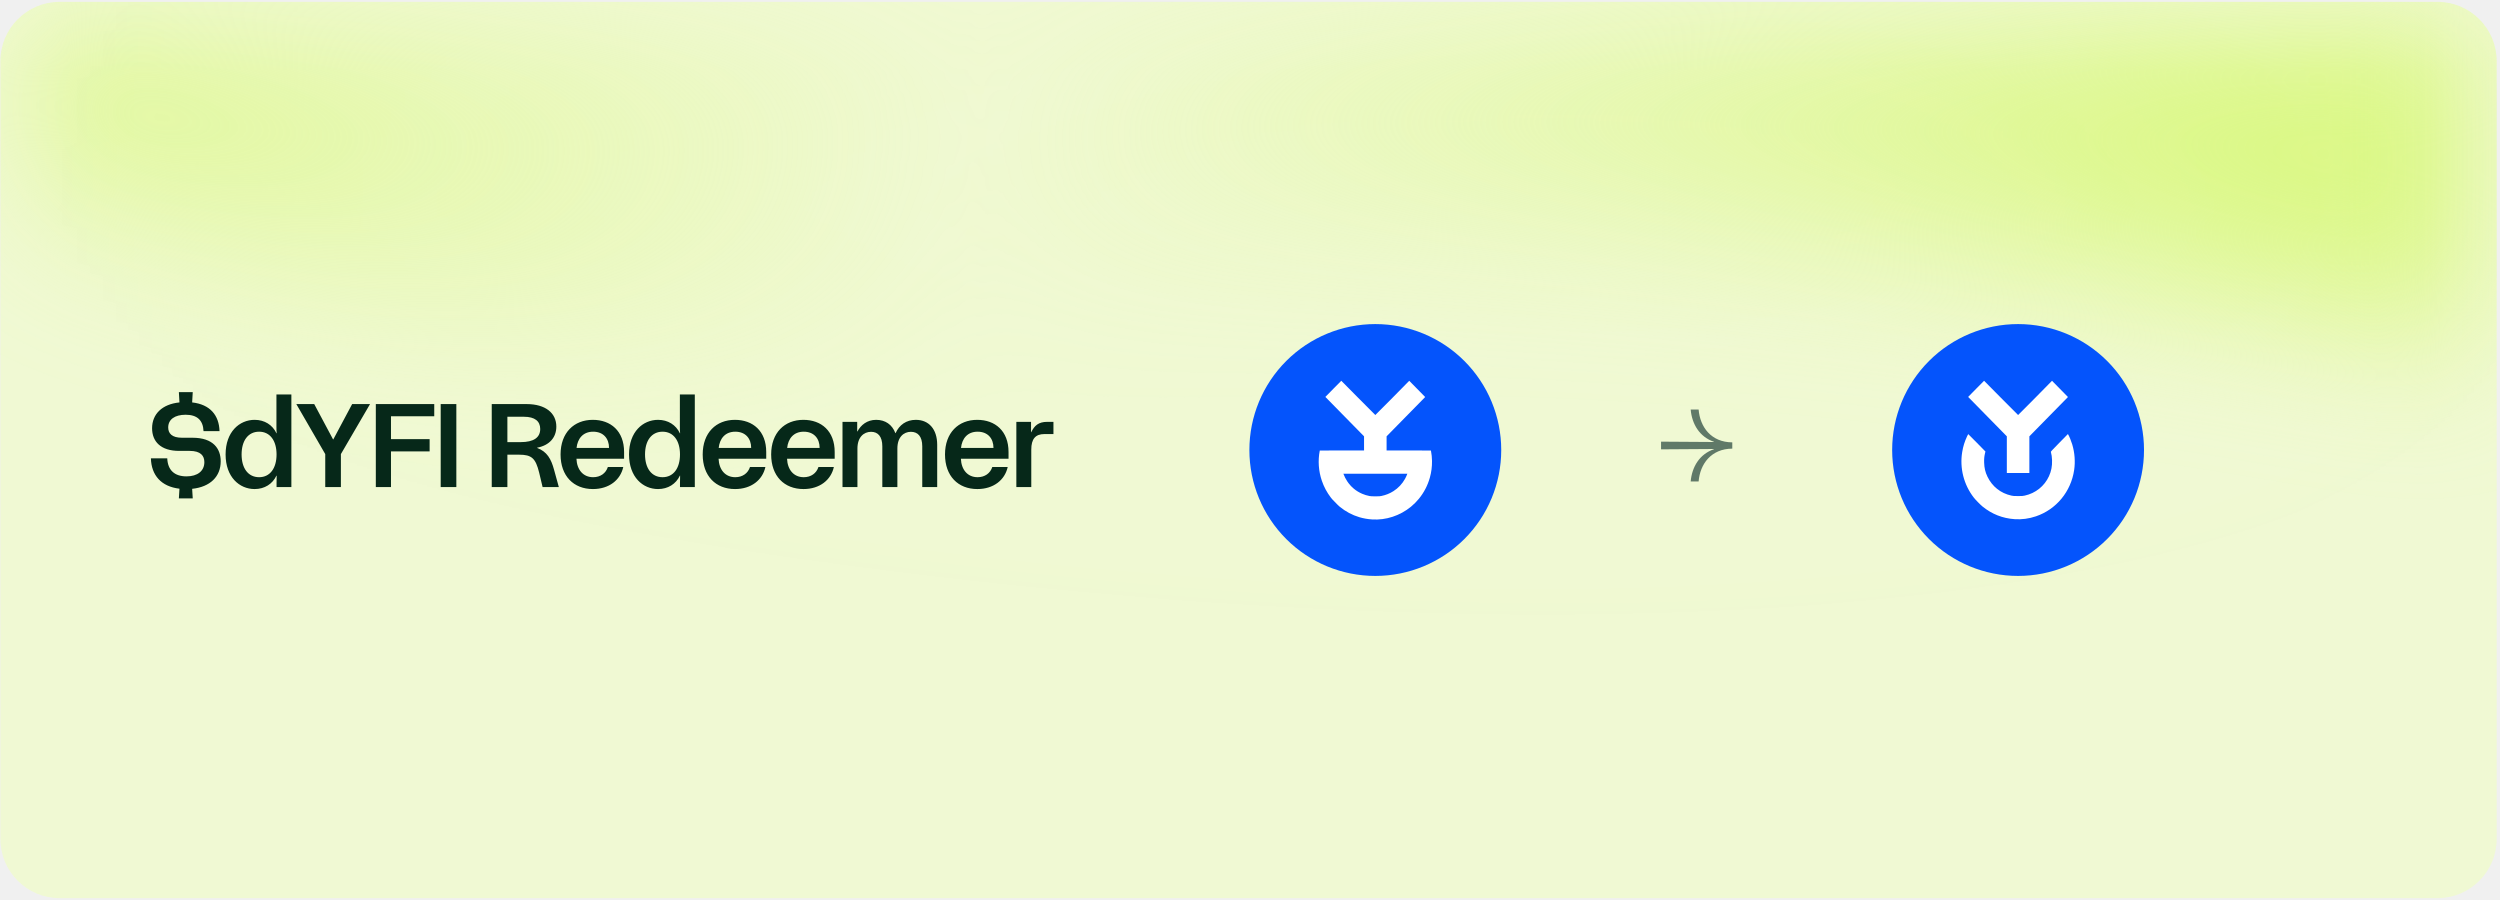
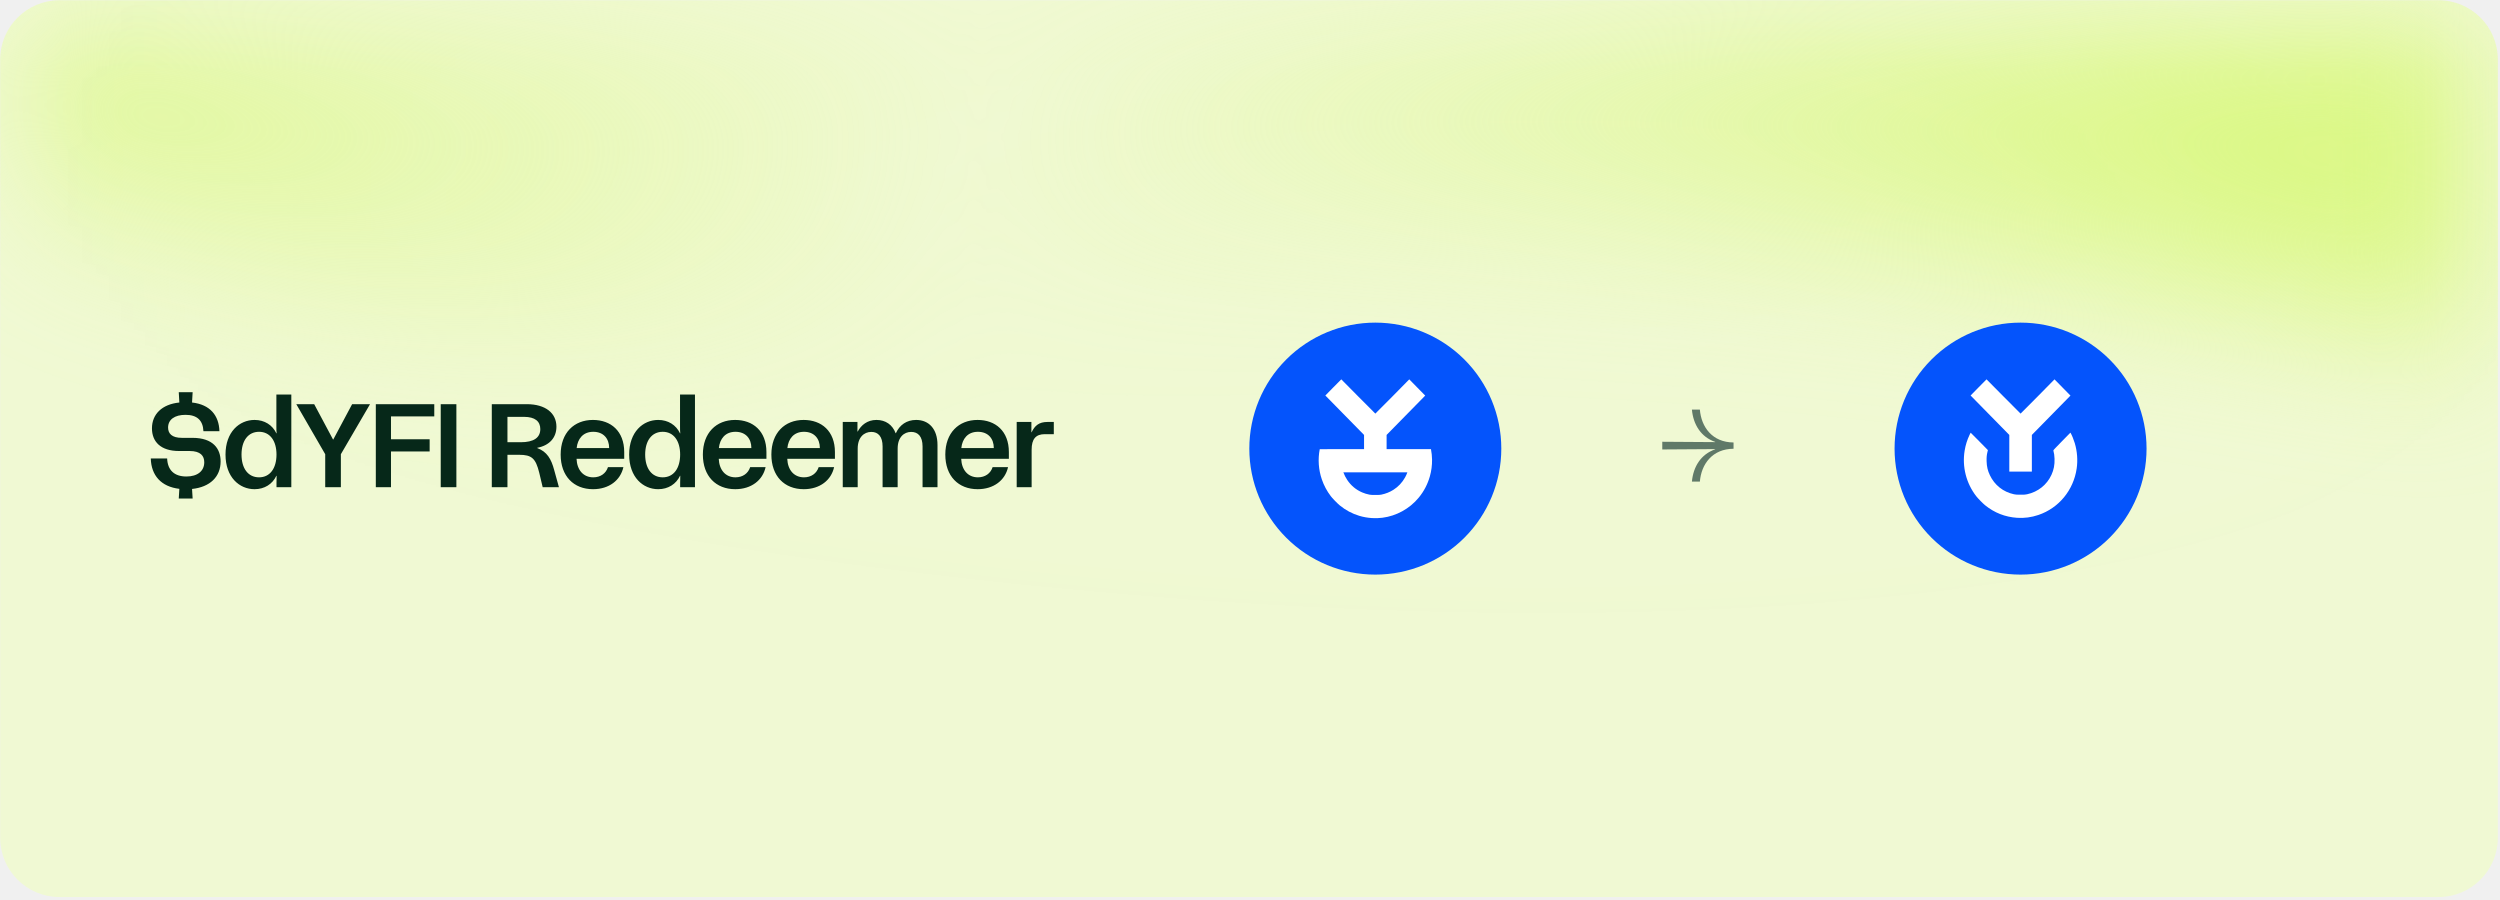
- <svg xmlns="http://www.w3.org/2000/svg" width="675" height="243" viewBox="0 0 675 243" fill="none">
+ <svg xmlns="http://www.w3.org/2000/svg" width="1065" height="383" viewBox="0 0 1065 383" fill="none">
  <g clip-path="url(#clip0_13332_2690)">
-     <rect x="0.106" y="0.501" width="674" height="242" rx="16" fill="#F0F9D3" />
+     <rect x="0.078" y="0.109" width="1064" height="382.03" rx="25.258" fill="#F0F9D3" />
    <g style="mix-blend-mode:multiply" filter="url(#filter0_f_13332_2690)">
-       <path d="M-374.293 -440.93C-322.842 -579.423 42.048 -571.76 440.714 -423.814C839.379 -275.869 1120.85 -43.666 1069.4 94.828C1017.95 233.322 587.879 1.961 254.394 77.714C-79.092 153.466 -425.744 -302.436 -374.293 -440.93Z" fill="url(#paint0_linear_13332_2690)" />
+       <path d="M-590.961 -696.764C-509.739 -915.395 66.289 -903.298 695.637 -669.746C1324.98 -436.194 1769.33 -69.629 1688.11 149.002C1606.88 367.632 927.958 2.399 401.506 121.985C-124.947 241.57 -672.183 -478.134 -590.961 -696.764Z" fill="url(#paint0_linear_13332_2690)" />
    </g>
    <g style="mix-blend-mode:hard-light" opacity="0.12" filter="url(#filter1_f_13332_2690)">
-       <path d="M783.739 -368.725C783.739 -593.932 542.808 -776.499 245.606 -776.499C-51.596 -776.499 -292.527 -593.932 -292.527 -368.725C-292.527 -143.519 -325.984 -33.04 245.606 39.046C817.195 111.133 783.739 -143.519 783.739 -368.725Z" fill="url(#paint1_radial_13332_2690)" />
+       <path d="M1236.7 -582.765C1236.7 -938.284 856.356 -1226.49 387.182 -1226.49C-81.992 -1226.49 -462.333 -938.284 -462.333 -582.765C-462.333 -227.247 -515.15 -52.84 387.182 60.957C1289.51 174.755 1236.7 -227.247 1236.7 -582.765Z" fill="url(#paint1_radial_13332_2690)" />
    </g>
-     <path d="M48.296 134.573L48.456 131.949C43.528 131.373 40.872 128.333 40.744 123.757H45.16C45.288 126.957 47.144 128.621 50.344 128.621C53.352 128.621 55.176 127.149 55.176 124.781C55.176 123.085 54.216 121.741 51.208 121.741H48.36C43.4 121.741 41.064 119.213 41.064 115.629C41.064 111.821 43.752 109.133 48.456 108.653L48.296 105.869H52.04L51.88 108.653C56.744 109.197 59.144 112.141 59.272 116.397H54.952C54.824 113.453 53.224 111.981 50.12 111.981C47.176 111.981 45.416 113.261 45.416 115.405C45.416 117.005 46.408 118.189 49.128 118.189H51.976C57.608 118.189 59.592 121.165 59.592 124.557C59.592 128.685 56.744 131.469 51.88 131.981L52.04 134.573H48.296ZM68.75 132.045C64.654 132.045 60.91 128.813 60.91 122.701C60.91 116.589 64.654 113.357 68.75 113.357C71.438 113.357 73.582 114.733 74.638 116.973H74.702C74.638 116.365 74.638 115.821 74.638 115.181V106.509H78.67V131.501H74.67V130.317C74.67 129.677 74.67 129.101 74.702 128.429H74.638C73.582 130.669 71.438 132.045 68.75 132.045ZM65.23 122.701C65.23 126.413 66.99 128.845 69.966 128.845C72.91 128.845 74.67 126.413 74.67 122.701C74.67 118.989 72.91 116.557 69.966 116.557C66.99 116.557 65.23 118.989 65.23 122.701ZM87.816 131.501V122.605L80.008 109.101H84.84L89.928 118.637H89.992L95.08 109.101H99.912L92.04 122.605V131.501H87.816ZM101.471 131.501V109.101H117.247V112.397H105.567V118.573H115.999V121.869H105.567V131.501H101.471ZM118.988 131.501V109.101H123.212V131.501H118.988ZM132.77 131.501V109.101H142.178C147.298 109.101 150.21 111.533 150.21 115.181C150.21 118.093 148.386 120.237 145.026 120.877V120.941C147.682 121.933 148.802 123.885 149.602 126.861L150.882 131.501H146.498L145.57 127.597C144.61 123.725 143.554 122.765 140.162 122.765H136.994V131.501H132.77ZM136.994 119.373H140.578C144.13 119.373 145.858 118.125 145.858 115.821C145.858 113.741 144.418 112.525 141.474 112.525H136.994V119.373ZM160.088 132.045C154.872 132.045 151.352 128.525 151.352 122.701C151.352 116.845 154.968 113.357 160.056 113.357C164.888 113.357 168.504 116.365 168.504 122.029V123.853H155.64C155.768 126.861 157.464 128.845 160.152 128.845C162.104 128.845 163.576 127.789 164.12 126.093H168.28C167.512 129.613 164.44 132.045 160.088 132.045ZM155.672 120.941H164.44C164.44 118.381 162.904 116.557 160.152 116.557C157.368 116.557 155.928 118.477 155.672 120.941ZM177.677 132.045C173.581 132.045 169.837 128.813 169.837 122.701C169.837 116.589 173.581 113.357 177.677 113.357C180.365 113.357 182.509 114.733 183.565 116.973H183.629C183.565 116.365 183.565 115.821 183.565 115.181V106.509H187.597V131.501H183.597V130.317C183.597 129.677 183.597 129.101 183.629 128.429H183.565C182.509 130.669 180.365 132.045 177.677 132.045ZM174.157 122.701C174.157 126.413 175.917 128.845 178.893 128.845C181.837 128.845 183.597 126.413 183.597 122.701C183.597 118.989 181.837 116.557 178.893 116.557C175.917 116.557 174.157 118.989 174.157 122.701ZM198.464 132.045C193.248 132.045 189.728 128.525 189.728 122.701C189.728 116.845 193.344 113.357 198.432 113.357C203.264 113.357 206.88 116.365 206.88 122.029V123.853H194.016C194.144 126.861 195.84 128.845 198.528 128.845C200.48 128.845 201.952 127.789 202.496 126.093H206.656C205.888 129.613 202.816 132.045 198.464 132.045ZM194.048 120.941H202.816C202.816 118.381 201.28 116.557 198.528 116.557C195.744 116.557 194.304 118.477 194.048 120.941ZM216.949 132.045C211.733 132.045 208.213 128.525 208.213 122.701C208.213 116.845 211.829 113.357 216.917 113.357C221.749 113.357 225.365 116.365 225.365 122.029V123.853H212.501C212.629 126.861 214.325 128.845 217.013 128.845C218.965 128.845 220.437 127.789 220.981 126.093H225.141C224.373 129.613 221.301 132.045 216.949 132.045ZM212.533 120.941H221.301C221.301 118.381 219.765 116.557 217.013 116.557C214.229 116.557 212.789 118.477 212.533 120.941ZM227.475 131.501V113.901H231.443V116.493H231.507C232.435 114.765 234.099 113.357 236.563 113.357C239.027 113.357 240.883 114.637 241.747 116.941H241.811C242.803 114.733 244.691 113.357 247.283 113.357C250.739 113.357 253.043 115.821 253.043 120.109V131.501H249.011V120.525C249.011 117.805 247.795 116.589 245.939 116.589C244.019 116.589 242.291 117.997 242.291 121.101V131.501H238.227V120.525C238.227 117.805 237.011 116.589 235.187 116.589C233.235 116.589 231.507 118.029 231.507 121.101V131.501H227.475ZM263.888 132.045C258.672 132.045 255.152 128.525 255.152 122.701C255.152 116.845 258.768 113.357 263.856 113.357C268.688 113.357 272.304 116.365 272.304 122.029V123.853H259.44C259.568 126.861 261.264 128.845 263.952 128.845C265.904 128.845 267.376 127.789 267.92 126.093H272.08C271.312 129.613 268.24 132.045 263.888 132.045ZM259.472 120.941H268.24C268.24 118.381 266.704 116.557 263.952 116.557C261.168 116.557 259.728 118.477 259.472 120.941ZM274.414 131.501V113.901H278.382V116.685H278.446C279.278 114.925 280.398 113.901 282.734 113.901H284.43V117.197H281.998C279.566 117.197 278.446 118.509 278.446 121.389V131.501H274.414Z" fill="#062819" />
-     <path d="M456.484 129.997C456.836 125.997 458.916 122.605 462.756 121.293V121.229L448.484 121.325V119.245L462.756 119.341V119.277C458.916 117.965 456.836 114.573 456.484 110.573H458.628C459.012 115.277 461.988 119.405 467.716 119.437V121.133C461.988 121.165 459.012 125.293 458.628 129.997H456.484Z" fill="#607968" />
+     <path d="M76.152 212.386L76.405 208.244C68.625 207.334 64.433 202.535 64.231 195.311H71.202C71.404 200.363 74.334 202.99 79.385 202.99C84.134 202.99 87.013 200.666 87.013 196.928C87.013 194.251 85.498 192.129 80.749 192.129H76.253C68.423 192.129 64.736 188.138 64.736 182.48C64.736 176.469 68.979 172.225 76.405 171.468L76.152 167.073H82.063L81.81 171.468C89.489 172.327 93.277 176.974 93.479 183.693H86.66C86.458 179.045 83.932 176.721 79.032 176.721C74.384 176.721 71.606 178.742 71.606 182.127C71.606 184.652 73.172 186.522 77.466 186.522H81.962C90.853 186.522 93.985 191.22 93.985 196.574C93.985 203.091 89.489 207.486 81.81 208.294L82.063 212.386H76.152ZM108.443 208.395C101.976 208.395 96.066 203.293 96.066 193.644C96.066 183.996 101.976 178.894 108.443 178.894C112.686 178.894 116.071 181.066 117.738 184.602H117.839C117.738 183.642 117.738 182.783 117.738 181.773V168.083H124.103V207.536H117.788V205.667C117.788 204.657 117.788 203.748 117.839 202.687H117.738C116.071 206.223 112.686 208.395 108.443 208.395ZM102.886 193.644C102.886 199.504 105.664 203.344 110.362 203.344C115.01 203.344 117.788 199.504 117.788 193.644C117.788 187.784 115.01 183.945 110.362 183.945C105.664 183.945 102.886 187.784 102.886 193.644ZM138.541 207.536V193.493L126.215 172.175H133.843L141.875 187.229H141.976L150.008 172.175H157.636L145.209 193.493V207.536H138.541ZM160.097 207.536V172.175H185.002V177.378H166.563V187.128H183.031V192.331H166.563V207.536H160.097ZM187.749 207.536V172.175H194.417V207.536H187.749ZM209.506 207.536V172.175H224.358C232.441 172.175 237.038 176.014 237.038 181.773C237.038 186.37 234.158 189.755 228.854 190.765V190.866C233.047 192.432 234.815 195.513 236.078 200.212L238.099 207.536H231.178L229.713 201.373C228.197 195.261 226.53 193.745 221.176 193.745H216.175V207.536H209.506ZM216.175 188.391H221.832C227.44 188.391 230.168 186.421 230.168 182.783C230.168 179.5 227.894 177.58 223.247 177.58H216.175V188.391ZM252.631 208.395C244.397 208.395 238.84 202.838 238.84 193.644C238.84 184.4 244.548 178.894 252.58 178.894C260.208 178.894 265.917 183.642 265.917 192.584V195.463H245.609C245.811 200.212 248.488 203.344 252.732 203.344C255.813 203.344 258.137 201.676 258.996 198.999H265.563C264.351 204.556 259.501 208.395 252.631 208.395ZM245.659 190.866H259.501C259.501 186.825 257.076 183.945 252.732 183.945C248.337 183.945 246.064 186.976 245.659 190.866ZM280.397 208.395C273.931 208.395 268.021 203.293 268.021 193.644C268.021 183.996 273.931 178.894 280.397 178.894C284.641 178.894 288.025 181.066 289.692 184.602H289.793C289.692 183.642 289.692 182.783 289.692 181.773V168.083H296.057V207.536H289.743V205.667C289.743 204.657 289.743 203.748 289.793 202.687H289.692C288.025 206.223 284.641 208.395 280.397 208.395ZM274.841 193.644C274.841 199.504 277.619 203.344 282.317 203.344C286.964 203.344 289.743 199.504 289.743 193.644C289.743 187.784 286.964 183.945 282.317 183.945C277.619 183.945 274.841 187.784 274.841 193.644ZM313.213 208.395C304.979 208.395 299.422 202.838 299.422 193.644C299.422 184.4 305.13 178.894 313.162 178.894C320.79 178.894 326.499 183.642 326.499 192.584V195.463H306.191C306.393 200.212 309.07 203.344 313.314 203.344C316.395 203.344 318.719 201.676 319.578 198.999H326.145C324.933 204.556 320.083 208.395 313.213 208.395ZM306.242 190.866H320.083C320.083 186.825 317.658 183.945 313.314 183.945C308.919 183.945 306.646 186.976 306.242 190.866ZM342.394 208.395C334.16 208.395 328.603 202.838 328.603 193.644C328.603 184.4 334.311 178.894 342.343 178.894C349.971 178.894 355.68 183.642 355.68 192.584V195.463H335.372C335.574 200.212 338.252 203.344 342.495 203.344C345.576 203.344 347.9 201.676 348.759 198.999H355.326C354.114 204.556 349.264 208.395 342.394 208.395ZM335.423 190.866H349.264C349.264 186.825 346.839 183.945 342.495 183.945C338.1 183.945 335.827 186.976 335.423 190.866ZM359.011 207.536V179.752H365.275V183.844H365.376C366.841 181.116 369.467 178.894 373.357 178.894C377.247 178.894 380.177 180.914 381.541 184.551H381.642C383.208 181.066 386.188 178.894 390.28 178.894C395.736 178.894 399.373 182.783 399.373 189.553V207.536H393.008V190.209C393.008 185.915 391.088 183.996 388.159 183.996C385.128 183.996 382.4 186.218 382.4 191.119V207.536H375.984V190.209C375.984 185.915 374.064 183.996 371.185 183.996C368.104 183.996 365.376 186.269 365.376 191.119V207.536H359.011ZM416.493 208.395C408.259 208.395 402.702 202.838 402.702 193.644C402.702 184.4 408.41 178.894 416.443 178.894C424.07 178.894 429.779 183.642 429.779 192.584V195.463H409.471C409.673 200.212 412.351 203.344 416.594 203.344C419.676 203.344 421.999 201.676 422.858 198.999H429.425C428.213 204.556 423.363 208.395 416.493 208.395ZM409.522 190.866H423.363C423.363 186.825 420.938 183.945 416.594 183.945C412.199 183.945 409.926 186.976 409.522 190.866ZM433.11 207.536V179.752H439.374V184.147H439.475C440.788 181.369 442.556 179.752 446.244 179.752H448.921V184.956H445.082C441.243 184.956 439.475 187.027 439.475 191.573V207.536H433.11Z" fill="#062819" />
+     <path d="M720.758 205.162C721.314 198.848 724.598 193.493 730.66 191.422V191.321L708.129 191.472V188.189L730.66 188.34V188.239C724.598 186.168 721.314 180.813 720.758 174.499H724.143C724.749 181.925 729.447 188.441 738.49 188.492V191.169C729.447 191.22 724.749 197.736 724.143 205.162H720.758Z" fill="#607968" />
    <g clip-path="url(#clip1_13332_2690)">
-       <path d="M544.883 155.501C553.9 155.501 562.548 151.919 568.925 145.543C575.301 139.167 578.883 130.519 578.883 121.501C578.883 112.484 575.301 103.836 568.925 97.46C562.548 91.084 553.9 87.501 544.883 87.501C535.866 87.501 527.218 91.084 520.841 97.46C514.465 103.836 510.883 112.484 510.883 121.501C510.883 130.519 514.465 139.167 520.841 145.543C527.218 151.919 535.866 155.501 544.883 155.501Z" fill="#0454FC" />
-       <path d="M533.54 104.989L531.4 107.169L536.622 112.489L541.845 117.809V122.761V127.713H544.888H547.931V122.761V117.809L553.14 112.502L558.35 107.195L556.197 105.003L554.043 102.811L549.494 107.433C546.991 109.976 544.919 112.055 544.889 112.055C544.859 112.055 542.784 109.975 540.278 107.432C537.772 104.889 535.713 102.808 535.701 102.808C535.69 102.808 534.717 103.789 533.54 104.989ZM531.128 117.769C530.446 119.234 530.052 120.497 529.798 122.024C529.072 126.392 530.22 130.889 532.953 134.386C533.404 134.963 534.731 136.314 535.294 136.77C537.826 138.818 540.709 139.953 543.942 140.174C545.877 140.307 547.811 140.048 549.711 139.404C555.201 137.541 559.166 132.733 560.023 126.896C560.353 124.65 560.175 122.247 559.514 120.031C559.252 119.15 558.72 117.83 558.442 117.37L558.335 117.194L556.02 119.551C554.152 121.451 553.71 121.927 553.734 122.012C553.925 122.694 554.026 123.402 554.053 124.245C554.106 125.879 553.852 127.2 553.22 128.58C551.992 131.262 549.597 133.176 546.667 133.815C546.159 133.926 545.972 133.939 544.862 133.937C543.773 133.936 543.559 133.921 543.083 133.816C540.178 133.177 537.894 131.367 536.606 128.685C536.023 127.473 535.759 126.351 535.72 124.915C535.691 123.877 535.747 123.25 535.942 122.433L536.067 121.907L533.76 119.556C532.49 118.263 531.438 117.205 531.421 117.205C531.404 117.205 531.272 117.459 531.128 117.769Z" fill="white" />
+       <path d="M860.759 244.783C874.994 244.783 888.646 239.128 898.712 229.062C908.778 218.996 914.433 205.344 914.433 191.109C914.433 176.874 908.778 163.222 898.712 153.156C888.646 143.09 874.994 137.436 860.759 137.436C846.524 137.436 832.872 143.09 822.806 153.156C812.74 163.222 807.085 176.874 807.085 191.109C807.085 205.344 812.74 218.996 822.806 229.062C832.872 239.128 846.524 244.783 860.759 244.783Z" fill="#0454FC" />
+       <path d="M842.853 165.041L839.474 168.484L847.719 176.882L855.963 185.28V193.097V200.915H860.767H865.571V193.097V185.28L873.795 176.902L882.019 168.525L878.619 165.064L875.22 161.604L868.037 168.901C864.087 172.914 860.816 176.197 860.768 176.197C860.72 176.197 857.445 172.913 853.489 168.898C849.534 164.884 846.282 161.599 846.264 161.599C846.246 161.599 844.711 163.148 842.853 165.041ZM839.044 185.218C837.969 187.53 837.346 189.523 836.945 191.934C835.799 198.829 837.611 205.929 841.926 211.449C842.638 212.36 844.733 214.493 845.622 215.212C849.619 218.446 854.17 220.238 859.274 220.587C862.328 220.796 865.381 220.388 868.38 219.371C877.048 216.43 883.306 208.839 884.66 199.625C885.181 196.079 884.9 192.286 883.857 188.788C883.442 187.397 882.602 185.314 882.163 184.587L881.995 184.309L878.34 188.029C875.392 191.03 874.694 191.782 874.731 191.915C875.032 192.991 875.192 194.109 875.235 195.441C875.319 198.02 874.918 200.106 873.921 202.283C871.982 206.517 868.2 209.539 863.576 210.548C862.773 210.724 862.478 210.743 860.726 210.741C859.007 210.738 858.669 210.716 857.917 210.55C853.332 209.541 849.726 206.684 847.692 202.449C846.773 200.536 846.356 198.764 846.294 196.498C846.248 194.86 846.337 193.869 846.645 192.579L846.843 191.75L843.199 188.038C841.196 185.996 839.534 184.326 839.507 184.326C839.481 184.326 839.272 184.727 839.044 185.218Z" fill="white" />
    </g>
    <g clip-path="url(#clip2_13332_2690)">
-       <path d="M371.333 155.501C380.35 155.501 388.998 151.919 395.375 145.543C401.751 139.167 405.333 130.519 405.333 121.501C405.333 112.484 401.751 103.836 395.375 97.46C388.998 91.084 380.35 87.501 371.333 87.501C362.316 87.501 353.668 91.084 347.291 97.46C340.915 103.836 337.333 112.484 337.333 121.501C337.333 130.519 340.915 139.167 347.291 145.543C353.668 151.919 362.316 155.501 371.333 155.501Z" fill="#0454FC" />
-       <path d="M359.989 104.989L357.848 107.169L363.071 112.489L368.293 117.809V122.761V127.713H371.336H374.379V122.761V117.809L379.589 112.502L384.798 107.195L382.645 105.003L380.491 102.811L375.942 107.433C373.44 109.976 371.368 112.055 371.337 112.055C371.307 112.055 369.232 109.975 366.726 107.432C364.22 104.889 362.161 102.808 362.149 102.808C362.138 102.808 361.166 103.789 359.989 104.989Z" fill="white" />
-       <path d="M356.898 129.805C356.008 127.199 355.808 124.376 356.338 121.661C356.338 121.658 356.34 121.656 356.342 121.654C356.344 121.652 356.347 121.651 356.349 121.651C357.017 121.649 357.673 121.65 358.315 121.652C358.453 121.653 358.554 121.65 358.619 121.645C358.703 121.638 358.761 121.634 358.793 121.634C367.158 121.635 375.522 121.635 383.887 121.634C383.937 121.634 383.987 121.635 384.037 121.637C384.048 121.637 384.06 121.648 384.075 121.648C384.142 121.649 384.21 121.649 384.28 121.649C384.969 121.65 385.655 121.651 386.338 121.65C386.343 121.65 386.347 121.652 386.35 121.655C386.354 121.658 386.356 121.661 386.357 121.666C386.534 122.596 386.63 123.531 386.644 124.472C386.668 126 386.473 127.499 386.058 128.971C385.46 131.091 384.47 132.996 383.087 134.685C382.447 135.466 381.734 136.179 380.948 136.824C378.021 139.221 374.22 140.501 370.43 140.247C369.25 140.168 368.116 139.967 367.027 139.645C365.1 139.075 363.288 138.096 361.739 136.826C361.585 136.7 361.406 136.539 361.203 136.345C360.669 135.834 360.17 135.321 359.708 134.806C359.584 134.668 359.458 134.515 359.329 134.347C358.272 132.966 357.461 131.452 356.898 129.805ZM367.781 133.319C368.4 133.586 369.056 133.788 369.75 133.924C369.921 133.958 370.1 133.979 370.287 133.988C370.516 133.998 370.724 134.004 370.91 134.004C370.922 134.004 370.934 134.004 370.946 134.004C371.27 134.005 371.58 134.005 371.878 134.005C371.896 134.005 371.912 134 371.929 134C372.268 134.004 372.614 133.988 372.948 133.92C374.141 133.679 375.23 133.245 376.217 132.617C377.542 131.775 378.589 130.663 379.359 129.281C379.603 128.842 379.81 128.385 379.98 127.911C379.98 127.91 379.981 127.909 379.98 127.908C379.98 127.906 379.98 127.905 379.979 127.904C379.978 127.903 379.977 127.902 379.976 127.902C379.975 127.901 379.974 127.901 379.973 127.901H362.726C362.714 127.901 362.711 127.906 362.715 127.918C362.991 128.652 363.336 129.328 363.749 129.948C364.767 131.475 366.111 132.599 367.781 133.319Z" fill="white" />
+       <path d="M585.885 244.783C600.12 244.783 613.772 239.128 623.837 229.062C633.903 218.996 639.558 205.344 639.558 191.109C639.558 176.874 633.903 163.222 623.837 153.156C613.772 143.09 600.12 137.436 585.885 137.436C571.649 137.436 557.997 143.09 547.932 153.156C537.866 163.222 532.211 176.874 532.211 191.109C532.211 205.344 537.866 218.996 547.932 229.062C557.997 239.128 571.649 244.783 585.885 244.783Z" fill="#0454FC" />
+       <path d="M567.976 165.041L564.597 168.484L572.841 176.882L581.085 185.28V193.097V200.915H585.89H590.694V193.097V185.28L598.917 176.902L607.142 168.525L603.742 165.064L600.342 161.604L593.16 168.901C589.21 172.914 585.939 176.197 585.891 176.197C585.843 176.197 582.568 172.913 578.612 168.898C574.656 164.884 571.405 161.599 571.387 161.599C571.369 161.599 569.834 163.148 567.976 165.041Z" fill="white" />
+       <path d="M563.098 204.217C561.691 200.103 561.376 195.646 562.212 191.361C562.213 191.356 562.216 191.353 562.219 191.35C562.222 191.347 562.227 191.346 562.231 191.346C563.286 191.343 564.32 191.343 565.334 191.347C565.552 191.348 565.712 191.344 565.815 191.335C565.947 191.325 566.038 191.319 566.089 191.319C579.293 191.32 592.498 191.32 605.702 191.319C605.782 191.319 605.861 191.32 605.939 191.323C605.958 191.323 605.976 191.34 605.999 191.34C606.105 191.342 606.213 191.342 606.323 191.342C607.411 191.344 608.494 191.345 609.573 191.344C609.58 191.344 609.586 191.347 609.592 191.351C609.597 191.356 609.601 191.362 609.602 191.369C609.881 192.837 610.032 194.313 610.056 195.798C610.094 198.21 609.785 200.578 609.13 202.901C608.186 206.248 606.623 209.255 604.44 211.922C603.43 213.155 602.305 214.28 601.063 215.297C596.442 219.082 590.442 221.103 584.46 220.702C582.597 220.577 580.806 220.26 579.087 219.751C576.046 218.851 573.185 217.306 570.74 215.302C570.496 215.102 570.213 214.848 569.893 214.542C569.049 213.735 568.263 212.925 567.533 212.112C567.338 211.894 567.139 211.653 566.935 211.387C565.266 209.208 563.987 206.818 563.098 204.217ZM580.277 209.765C581.254 210.186 582.29 210.505 583.385 210.72C583.655 210.774 583.938 210.807 584.233 210.82C584.595 210.837 584.923 210.846 585.217 210.847C585.236 210.847 585.255 210.847 585.273 210.847C585.785 210.848 586.275 210.848 586.745 210.848C586.773 210.848 586.798 210.84 586.826 210.84C587.36 210.847 587.907 210.821 588.434 210.714C590.317 210.333 592.037 209.647 593.595 208.657C595.686 207.327 597.339 205.572 598.554 203.39C598.94 202.697 599.267 201.976 599.535 201.228C599.536 201.226 599.536 201.224 599.536 201.222C599.536 201.22 599.535 201.218 599.534 201.217C599.533 201.215 599.531 201.214 599.53 201.213C599.528 201.212 599.526 201.212 599.524 201.212H572.298C572.279 201.212 572.273 201.22 572.28 201.238C572.716 202.397 573.26 203.465 573.912 204.443C575.519 206.854 577.64 208.627 580.277 209.765Z" fill="white" />
    </g>
  </g>
  <defs>
-     <filter id="filter0_f_13332_2690" x="-419.397" y="-579.988" width="1534.87" height="759.979" filterUnits="userSpaceOnUse" color-interpolation-filters="sRGB">
+     <filter id="filter0_f_13332_2690" x="-662.164" y="-916.286" width="2422.99" height="1199.73" filterUnits="userSpaceOnUse" color-interpolation-filters="sRGB">
      <feFlood flood-opacity="0" result="BackgroundImageFix" />
      <feBlend mode="normal" in="SourceGraphic" in2="BackgroundImageFix" result="shape" />
-       <feGaussianBlur stdDeviation="20" result="effect1_foregroundBlur_13332_2690" />
+       <feGaussianBlur stdDeviation="31.573" result="effect1_foregroundBlur_13332_2690" />
    </filter>
-     <filter id="filter1_f_13332_2690" x="-412.894" y="-896.499" width="1317" height="1068" filterUnits="userSpaceOnUse" color-interpolation-filters="sRGB">
+     <filter id="filter1_f_13332_2690" x="-652.349" y="-1415.93" width="2079.06" height="1685.98" filterUnits="userSpaceOnUse" color-interpolation-filters="sRGB">
      <feFlood flood-opacity="0" result="BackgroundImageFix" />
      <feBlend mode="normal" in="SourceGraphic" in2="BackgroundImageFix" result="shape" />
-       <feGaussianBlur stdDeviation="60" result="effect1_foregroundBlur_13332_2690" />
+       <feGaussianBlur stdDeviation="94.718" result="effect1_foregroundBlur_13332_2690" />
    </filter>
-     <linearGradient id="paint0_linear_13332_2690" x1="607.865" y1="13.493" x2="-63.225" y2="-52.247" gradientUnits="userSpaceOnUse">
+     <linearGradient id="paint0_linear_13332_2690" x1="959.508" y1="20.604" x2="-99.898" y2="-83.177" gradientUnits="userSpaceOnUse">
      <stop stop-color="#E9FEA2" />
      <stop offset="0.505" stop-color="#E9FDA6" stop-opacity="0" />
      <stop offset="1" stop-color="#E9FEA2" />
    </linearGradient>
-     <radialGradient id="paint1_radial_13332_2690" cx="0" cy="0" r="1" gradientUnits="userSpaceOnUse" gradientTransform="translate(246.227 -291.261) rotate(-90.0732) scale(485.237 640.362)">
+     <radialGradient id="paint1_radial_13332_2690" cx="0" cy="0" r="1" gradientUnits="userSpaceOnUse" gradientTransform="translate(388.162 -460.478) rotate(-90.0732) scale(766.013 1010.9)">
      <stop stop-color="#93C8E7" />
      <stop offset="0.906" stop-color="#E9FDA6" />
    </radialGradient>
    <clipPath id="clip0_13332_2690">
-       <rect x="0.106" y="0.501" width="674" height="242" rx="16" fill="white" />
+       <rect x="0.078" y="0.109" width="1064" height="382.03" rx="25.258" fill="white" />
    </clipPath>
    <clipPath id="clip1_13332_2690">
-       <rect width="68" height="68" fill="white" transform="translate(510.883 87.5015)" />
+       <rect width="107.347" height="107.347" fill="white" transform="translate(807.085 137.436)" />
    </clipPath>
    <clipPath id="clip2_13332_2690">
-       <rect width="68" height="68" fill="white" transform="translate(337.333 87.5015)" />
+       <rect width="107.347" height="107.347" fill="white" transform="translate(532.211 137.436)" />
    </clipPath>
  </defs>
</svg>
